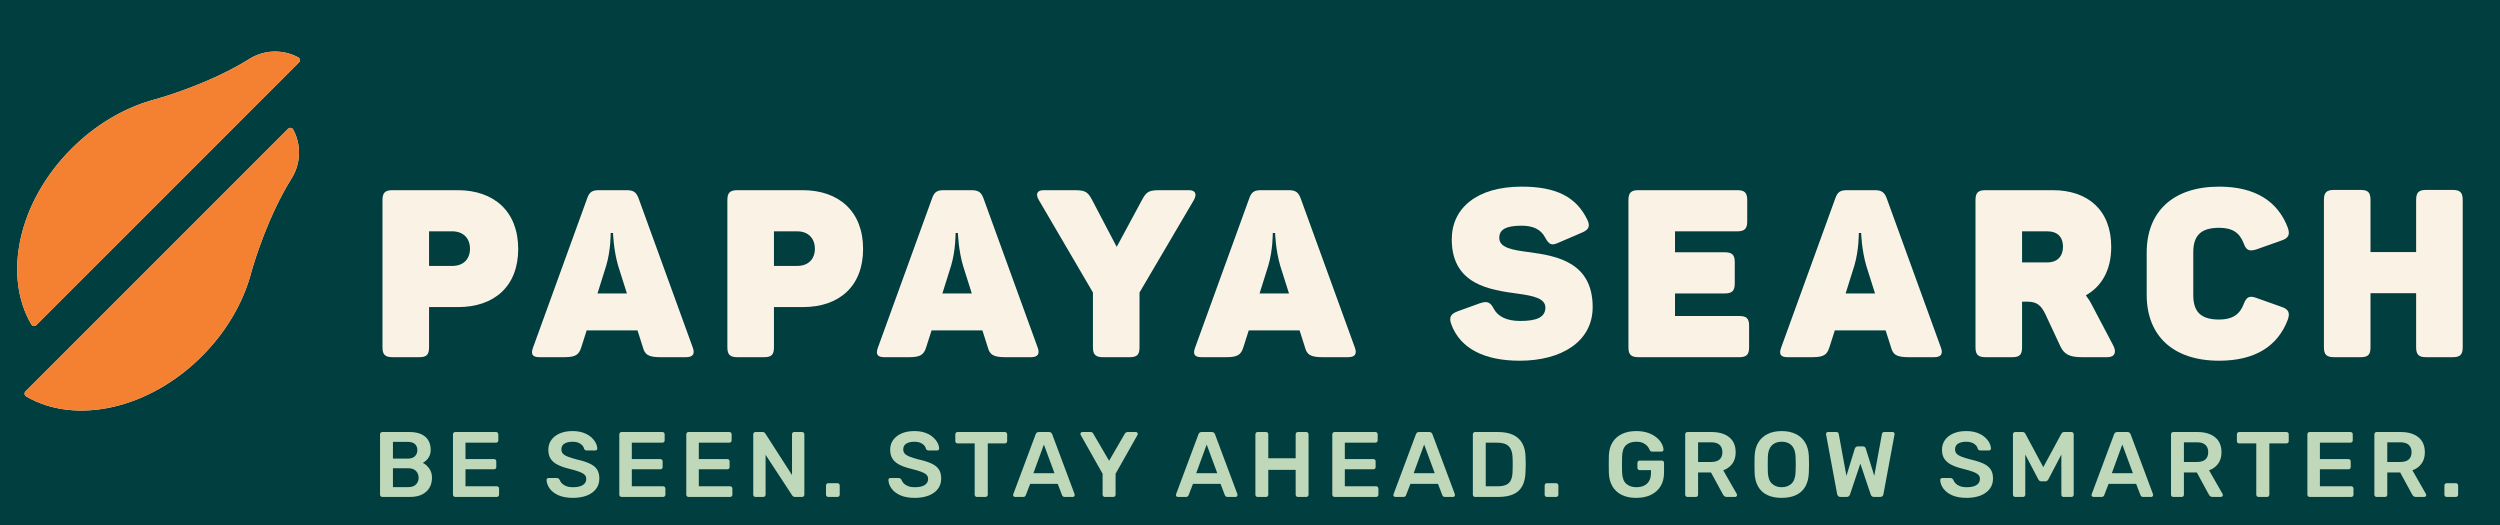
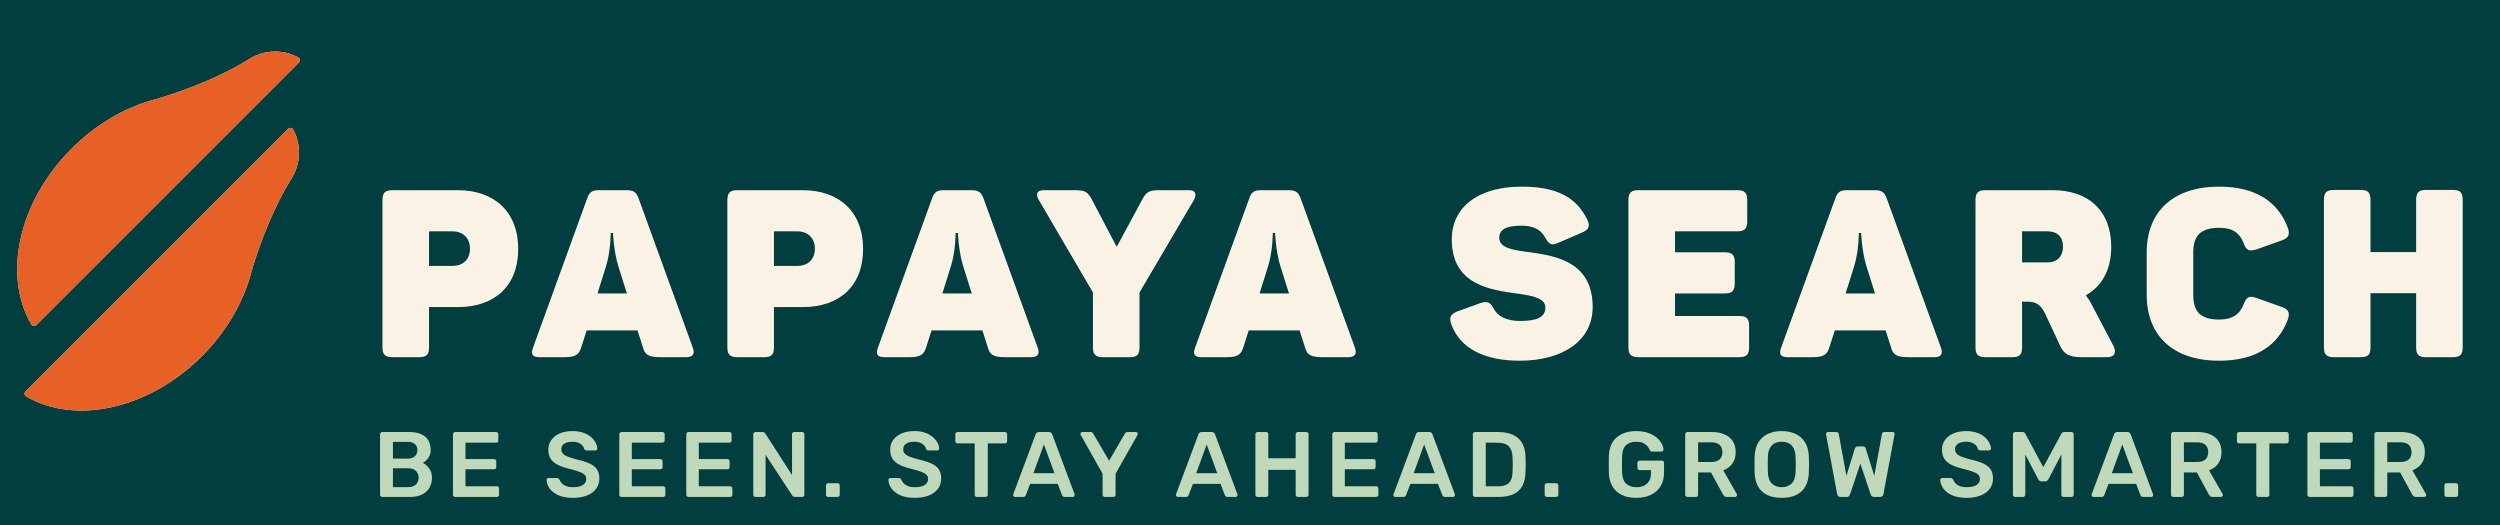
<svg xmlns="http://www.w3.org/2000/svg" viewBox="100 43 291 61">
  <defs>
    <clipPath id="img-search-engine-marketing-1">
      <rect x="0" y="0" width="1280" height="600" rx="0" />
    </clipPath>
    <clipPath id="img-search-engine-marketing-2">
      <rect x="0" y="0" width="495" height="341" rx="0" />
    </clipPath>
    <clipPath id="img-search-engine-marketing-3">
      <rect x="0" y="0" width="495" height="524" rx="0" />
    </clipPath>
    <clipPath id="img-search-engine-marketing-4">
      <rect x="0" y="0" width="428" height="296" rx="0" />
    </clipPath>
    <clipPath id="img-search-engine-marketing-5">
      <rect x="0" y="0" width="428" height="296" rx="0" />
    </clipPath>
    <clipPath id="img-search-engine-marketing-6">
      <rect x="0" y="0" width="464" height="593" rx="0" />
    </clipPath>
  </defs>
  <g transform="matrix(1 0 0 1 0 0)" fill="rgba(0,62,63,1)" opacity="1">
    <rect x="0" y="0" width="1280" height="134" rx="0" />
  </g>
  <g transform="matrix(1 0 0 1 90.74615 44.72942)" fill="rgba(251,242,230,1)" opacity="1">
    <path d="M 69.573 27.252 C 69.573 31.578 66.807 34.015 62.564 34.015 L 59.196 34.015 L 59.196 38.697 C 59.196 39.546 58.922 39.847 58.045 39.847 L 54.951 39.847 C 54.075 39.847 53.774 39.546 53.774 38.697 L 53.774 21.556 C 53.774 20.708 54.075 20.406 54.951 20.406 L 62.509 20.406 C 66.781 20.406 69.573 22.898 69.573 27.252 M 63.96 27.224 C 63.96 26.02 63.193 25.198 61.907 25.198 L 59.196 25.198 L 59.196 29.223 L 61.907 29.223 C 63.193 29.223 63.96 28.429 63.96 27.224" />
  </g>
  <g transform="matrix(1 0 0 1 86.13961 44.72942)" fill="rgba(251,242,230,1)" opacity="1">
    <path d="M 93.705 39.847 L 90.748 39.847 C 89.324 39.847 88.913 39.546 88.694 38.697 L 88.064 36.726 L 82.15 36.726 L 81.52 38.697 C 81.247 39.546 80.891 39.847 79.521 39.847 L 76.646 39.847 C 75.798 39.847 75.633 39.464 75.907 38.725 L 82.205 21.365 C 82.479 20.57 82.834 20.406 83.628 20.406 L 86.75 20.406 C 87.544 20.406 87.9 20.598 88.174 21.31 L 94.499 38.725 C 94.773 39.464 94.527 39.847 93.705 39.847 M 85.217 25.39 L 84.943 25.39 C 84.943 25.39 84.97 27.361 84.423 29.196 L 83.409 32.427 L 86.832 32.427 L 85.819 29.223 C 85.271 27.361 85.217 25.39 85.217 25.39" />
  </g>
  <g transform="matrix(1 0 0 1 80.12077 44.72942)" fill="rgba(251,242,230,1)" opacity="1">
    <path d="M 120.344 27.252 C 120.344 31.578 117.578 34.015 113.335 34.015 L 109.967 34.015 L 109.967 38.697 C 109.967 39.546 109.693 39.847 108.816 39.847 L 105.722 39.847 C 104.846 39.847 104.545 39.546 104.545 38.697 L 104.545 21.556 C 104.545 20.708 104.846 20.406 105.722 20.406 L 113.28 20.406 C 117.552 20.406 120.344 22.898 120.344 27.252 M 114.731 27.224 C 114.731 26.02 113.964 25.198 112.678 25.198 L 109.967 25.198 L 109.967 29.223 L 112.678 29.223 C 113.964 29.223 114.731 28.429 114.731 27.224" />
  </g>
  <g transform="matrix(1 0 0 1 75.51423 44.72942)" fill="rgba(251,242,230,1)" opacity="1">
    <path d="M 144.476 39.847 L 141.519 39.847 C 140.095 39.847 139.684 39.546 139.465 38.697 L 138.835 36.726 L 132.921 36.726 L 132.291 38.697 C 132.018 39.546 131.662 39.847 130.292 39.847 L 127.417 39.847 C 126.569 39.847 126.404 39.464 126.678 38.725 L 132.976 21.365 C 133.25 20.57 133.605 20.406 134.399 20.406 L 137.521 20.406 C 138.315 20.406 138.671 20.598 138.945 21.31 L 145.27 38.725 C 145.544 39.464 145.298 39.847 144.476 39.847 M 135.988 25.39 L 135.714 25.39 C 135.714 25.39 135.741 27.361 135.194 29.196 L 134.18 32.427 L 137.603 32.427 L 136.59 29.223 C 136.042 27.361 135.988 25.39 135.988 25.39" />
  </g>
  <g transform="matrix(1 0 0 1 70.58093 44.72942)" fill="rgba(251,242,230,1)" opacity="1">
    <path d="M 168.384 21.556 L 162.059 32.317 L 162.059 38.696 C 162.059 39.545 161.785 39.847 160.909 39.847 L 157.815 39.847 C 156.939 39.847 156.637 39.545 156.637 38.696 L 156.637 32.317 L 150.34 21.556 C 149.957 20.926 150.066 20.406 150.915 20.406 L 154.2 20.406 C 155.57 20.406 155.953 20.461 156.474 21.419 L 159.403 27.005 L 162.415 21.419 C 162.935 20.461 163.319 20.406 164.66 20.406 L 167.809 20.406 C 168.63 20.406 168.74 20.926 168.384 21.556" />
  </g>
  <g transform="matrix(1 0 0 1 65.7425 44.72942)" fill="rgba(251,242,230,1)" opacity="1">
    <path d="M 191.168 39.847 L 188.211 39.847 C 186.787 39.847 186.376 39.546 186.157 38.697 L 185.527 36.726 L 179.613 36.726 L 178.983 38.697 C 178.71 39.546 178.354 39.847 176.985 39.847 L 174.109 39.847 C 173.261 39.847 173.096 39.464 173.37 38.725 L 179.668 21.365 C 179.941 20.57 180.298 20.406 181.092 20.406 L 184.213 20.406 C 185.007 20.406 185.363 20.598 185.637 21.31 L 191.962 38.725 C 192.236 39.464 191.99 39.847 191.168 39.847 M 182.68 25.39 L 182.406 25.39 C 182.406 25.39 182.433 27.361 181.886 29.196 L 180.872 32.427 L 184.295 32.427 L 183.282 29.223 C 182.734 27.361 182.68 25.39 182.68 25.39" />
  </g>
  <g transform="matrix(1 0 0 1 57.85147 44.83803)" fill="rgba(251,242,230,1)" opacity="1">
    <path d="M 219.265 19.887 C 223.318 19.887 225.618 21.092 226.904 23.72 C 227.288 24.514 227.069 24.925 226.247 25.254 L 223.51 26.432 C 222.77 26.76 222.469 26.65 222.031 25.856 C 221.511 24.816 220.525 24.432 219.265 24.432 C 217.403 24.432 216.664 24.898 216.664 25.856 C 216.664 27.034 218.279 27.28 220.251 27.526 C 223.427 27.965 227.535 28.731 227.535 33.906 C 227.535 37.931 223.893 40.149 219.046 40.149 C 214.966 40.149 212.119 38.753 211.078 35.905 C 210.777 35.084 211.024 34.7 211.817 34.399 L 214.391 33.468 C 215.213 33.195 215.596 33.276 216.007 34.071 C 216.5 35.029 217.568 35.522 219.101 35.522 C 220.935 35.522 222.031 35.138 222.031 33.961 C 222.031 32.894 220.634 32.592 218.827 32.346 C 215.623 31.908 211.133 31.333 211.133 26.021 C 211.133 22.406 214.035 19.887 219.265 19.887" />
  </g>
  <g transform="matrix(1 0 0 1 52.36097 44.72942)" fill="rgba(251,242,230,1)" opacity="1">
    <path d="M 251.016 21.556 L 251.016 24.02 C 251.016 24.896 250.716 25.198 249.84 25.198 L 242.611 25.198 L 242.611 27.635 L 248.388 27.635 C 249.264 27.635 249.565 27.935 249.565 28.784 L 249.565 31.249 C 249.565 32.125 249.264 32.427 248.388 32.427 L 242.611 32.427 L 242.611 35.055 L 250.086 35.055 C 250.934 35.055 251.235 35.328 251.235 36.205 L 251.235 38.696 C 251.235 39.545 250.934 39.847 250.086 39.847 L 238.366 39.847 C 237.49 39.847 237.189 39.545 237.189 38.696 L 237.189 21.556 C 237.189 20.707 237.49 20.406 238.366 20.406 L 249.84 20.406 C 250.716 20.406 251.016 20.707 251.016 21.556" />
  </g>
  <g transform="matrix(1 0 0 1 47.68767 44.72942)" fill="rgba(251,242,230,1)" opacity="1">
    <path d="M 277.439 39.847 L 274.482 39.847 C 273.058 39.847 272.647 39.546 272.428 38.697 L 271.798 36.726 L 265.884 36.726 L 265.254 38.697 C 264.981 39.546 264.625 39.847 263.256 39.847 L 260.38 39.847 C 259.532 39.847 259.367 39.464 259.641 38.725 L 265.939 21.365 C 266.213 20.57 266.569 20.406 267.363 20.406 L 270.484 20.406 C 271.278 20.406 271.634 20.598 271.908 21.31 L 278.233 38.725 C 278.507 39.464 278.261 39.847 277.439 39.847 M 268.951 25.39 L 268.677 25.39 C 268.677 25.39 268.704 27.361 268.157 29.196 L 267.143 32.427 L 270.566 32.427 L 269.553 29.223 C 269.005 27.361 268.951 25.39 268.951 25.39" />
  </g>
  <g transform="matrix(1 0 0 1 41.66883 44.72942)" fill="rgba(251,242,230,1)" opacity="1">
    <path d="M 304.078 27.005 C 304.078 29.688 302.982 31.605 301.121 32.646 C 301.395 33.002 301.641 33.385 301.86 33.823 L 304.324 38.506 C 304.708 39.245 304.516 39.847 303.613 39.847 L 300.655 39.847 C 299.204 39.847 298.574 39.492 298.136 38.532 L 296.384 34.781 C 295.918 33.851 295.453 33.385 294.33 33.385 L 293.7 33.385 L 293.7 38.697 C 293.7 39.546 293.427 39.847 292.55 39.847 L 289.456 39.847 C 288.58 39.847 288.279 39.546 288.279 38.697 L 288.279 21.556 C 288.279 20.707 288.58 20.406 289.456 20.406 L 297.26 20.406 C 301.395 20.406 304.078 22.762 304.078 27.005 M 296.657 25.198 L 293.7 25.198 L 293.7 28.812 L 296.657 28.812 C 297.807 28.812 298.465 28.1 298.465 26.978 C 298.465 25.883 297.835 25.198 296.657 25.198" />
  </g>
  <g transform="matrix(1 0 0 1 36.39455 44.83803)" fill="rgba(251,242,230,1)" opacity="1">
    <path d="M 321.915 19.887 C 326.132 19.887 328.76 21.612 329.91 24.679 C 330.184 25.473 329.992 25.884 329.17 26.157 L 326.241 27.198 C 325.392 27.445 325.063 27.307 324.762 26.459 C 324.27 25.226 323.448 24.679 321.915 24.679 C 319.751 24.679 318.903 25.609 318.903 27.526 L 318.903 32.51 C 318.903 34.427 319.751 35.357 321.915 35.357 C 323.448 35.357 324.324 34.755 324.762 33.578 C 325.091 32.729 325.419 32.538 326.241 32.838 L 329.17 33.879 C 329.992 34.152 330.184 34.564 329.91 35.357 C 328.76 38.425 326.132 40.149 321.915 40.149 C 316.521 40.149 313.481 37.22 313.481 32.482 L 313.481 27.554 C 313.481 22.817 316.521 19.887 321.915 19.887" />
  </g>
  <g transform="matrix(1 0 0 1 30.93484 44.73674)" fill="rgba(251,242,230,1)" opacity="1">
    <path d="M 355.724 21.548 L 355.724 38.689 C 355.724 39.538 355.423 39.839 354.574 39.839 L 351.453 39.839 C 350.603 39.839 350.303 39.538 350.303 38.689 L 350.303 32.392 L 344.991 32.392 L 344.991 38.689 C 344.991 39.538 344.717 39.839 343.84 39.839 L 340.746 39.839 C 339.87 39.839 339.569 39.538 339.569 38.689 L 339.569 21.548 C 339.569 20.672 339.87 20.371 340.746 20.371 L 343.84 20.371 C 344.717 20.371 344.991 20.672 344.991 21.548 L 344.991 27.6 L 350.303 27.6 L 350.303 21.548 C 350.303 20.672 350.603 20.371 351.453 20.371 L 354.574 20.371 C 355.423 20.371 355.724 20.672 355.724 21.548" />
  </g>
  <g transform="matrix(1 0 0 1 102.0001 48.99999)" fill="rgba(251,242,230,1)" opacity="1">
    <path d="M 32.798 1.271 C 32.974 1.096 32.934 0.799 32.716 0.68 C 30.901 -0.303 28.663 -0.221 26.92 0.929 C 22.645 3.561 17.709 5.094 16.111 5.55 C 15.938 5.595 15.765 5.643 15.592 5.693 L 15.583 5.696 C 12.338 6.645 9.096 8.537 6.324 11.31 C 0.111 17.522 -1.68 26.089 1.645 31.76 C 1.768 31.972 2.059 32.01 2.233 31.837 L 32.798 1.271 Z" />
  </g>
  <g transform="matrix(1 0 0 1 101.7725 46.64919)" fill="rgba(251,242,230,1)" opacity="1">
    <path d="M 27.337 28.558 L 27.337 28.558 L 27.34 28.549 C 27.391 28.376 27.438 28.203 27.483 28.029 C 27.94 26.431 29.472 21.496 32.104 17.221 C 33.254 15.478 33.336 13.24 32.353 11.425 C 32.235 11.207 31.938 11.167 31.762 11.343 L 1.196 41.908 C 1.023 42.081 1.062 42.372 1.273 42.496 C 6.944 45.82 15.511 44.029 21.723 37.817 C 24.495 35.044 26.388 31.802 27.337 28.558" />
  </g>
-   <g transform="matrix(1 0 0 1 102.0001 48.99999)" fill="rgba(244,129,50,1)" opacity="1">
+   <g transform="matrix(1 0 0 1 102.0001 48.99999)" fill="rgba(231,96,37,1)" opacity="1">
    <path d="M 32.798 1.271 C 32.974 1.096 32.934 0.799 32.716 0.68 C 30.901 -0.303 28.663 -0.221 26.92 0.929 C 22.645 3.561 17.709 5.094 16.111 5.55 C 15.938 5.595 15.765 5.643 15.592 5.693 L 15.583 5.696 C 12.338 6.645 9.096 8.537 6.324 11.31 C 0.111 17.522 -1.68 26.089 1.645 31.76 C 1.768 31.972 2.059 32.01 2.233 31.837 L 32.798 1.271 Z" />
  </g>
-   <g transform="matrix(1 0 0 1 101.7725 46.64919)" fill="rgba(244,129,50,1)" opacity="1">
+   <g transform="matrix(1 0 0 1 101.7725 46.64919)" fill="rgba(231,96,37,1)" opacity="1">
    <path d="M 27.337 28.558 L 27.337 28.558 L 27.34 28.549 C 27.391 28.376 27.438 28.203 27.483 28.029 C 27.94 26.431 29.472 21.496 32.104 17.221 C 33.254 15.478 33.336 13.24 32.353 11.425 C 32.235 11.207 31.938 11.167 31.762 11.343 L 1.196 41.908 C 1.023 42.081 1.062 42.372 1.273 42.496 C 6.944 45.82 15.511 44.029 21.723 37.817 C 24.495 35.044 26.388 31.802 27.337 28.558" />
  </g>
-   <g transform="matrix(1 0 0 1 90.82107 37.27882)" fill="rgba(191,216,185,1)" opacity="1">
+   <g transform="matrix(1 0 0 1 90.82107 37.27882)" fill="rgba(191,217,186,1)" opacity="1">
    <path d="M 53.676 63.565 C 53.604 63.565 53.543 63.54 53.492 63.489 C 53.441 63.44 53.416 63.378 53.416 63.305 L 53.416 56.277 C 53.416 56.197 53.441 56.132 53.492 56.083 C 53.543 56.032 53.604 56.007 53.676 56.007 L 56.807 56.007 C 57.39 56.007 57.865 56.095 58.232 56.27 C 58.601 56.447 58.87 56.689 59.048 57 C 59.224 57.309 59.312 57.669 59.312 58.079 C 59.312 58.354 59.263 58.593 59.167 58.797 C 59.069 59.001 58.95 59.169 58.811 59.3 C 58.67 59.429 58.531 59.529 58.394 59.602 C 58.676 59.731 58.923 59.948 59.14 60.251 C 59.355 60.551 59.463 60.913 59.463 61.33 C 59.463 61.762 59.367 62.148 59.171 62.485 C 58.976 62.825 58.69 63.088 58.308 63.278 C 57.926 63.471 57.456 63.565 56.894 63.565 L 53.676 63.565 Z M 54.917 59.106 L 56.614 59.106 C 56.994 59.106 57.28 59.014 57.472 58.83 C 57.662 58.646 57.759 58.407 57.759 58.113 C 57.759 57.81 57.662 57.573 57.472 57.405 C 57.28 57.236 56.994 57.152 56.614 57.152 L 54.917 57.152 L 54.917 59.106 Z M 54.917 62.42 L 56.72 62.42 C 57.11 62.42 57.404 62.314 57.607 62.101 C 57.808 61.89 57.907 61.633 57.907 61.33 C 57.907 61.013 57.805 60.75 57.6 60.541 C 57.396 60.332 57.102 60.229 56.72 60.229 L 54.917 60.229 L 54.917 62.42 Z" />
  </g>
-   <g transform="matrix(1 0 0 1 88.57445 37.27882)" fill="rgba(191,216,185,1)" opacity="1">
+   <g transform="matrix(1 0 0 1 88.57445 37.27882)" fill="rgba(191,217,186,1)" opacity="1">
    <path d="M 64.41 63.565 C 64.339 63.565 64.278 63.54 64.226 63.489 C 64.176 63.44 64.151 63.379 64.151 63.305 L 64.151 56.277 C 64.151 56.198 64.176 56.132 64.226 56.083 C 64.278 56.032 64.339 56.007 64.41 56.007 L 69.161 56.007 C 69.241 56.007 69.304 56.032 69.356 56.083 C 69.406 56.132 69.431 56.198 69.431 56.277 L 69.431 56.988 C 69.431 57.062 69.406 57.123 69.356 57.173 C 69.304 57.223 69.241 57.248 69.161 57.248 L 65.608 57.248 L 65.608 59.16 L 68.924 59.16 C 69.004 59.16 69.067 59.184 69.118 59.229 C 69.167 59.276 69.194 59.339 69.194 59.419 L 69.194 60.087 C 69.194 60.167 69.167 60.23 69.118 60.278 C 69.067 60.324 69.004 60.347 68.924 60.347 L 65.608 60.347 L 65.608 62.324 L 69.247 62.324 C 69.327 62.324 69.392 62.349 69.441 62.399 C 69.492 62.448 69.517 62.514 69.517 62.594 L 69.517 63.305 C 69.517 63.379 69.492 63.44 69.441 63.489 C 69.392 63.54 69.327 63.565 69.247 63.565 L 64.41 63.565 Z" />
  </g>
-   <g transform="matrix(1 0 0 1 85.69119 37.30749)" fill="rgba(191,216,185,1)" opacity="1">
+   <g transform="matrix(1 0 0 1 85.69119 37.30749)" fill="rgba(191,217,186,1)" opacity="1">
    <path d="M 81.006 63.644 C 80.336 63.644 79.776 63.546 79.326 63.348 C 78.876 63.149 78.534 62.89 78.3 62.569 C 78.066 62.25 77.942 61.913 77.928 61.562 C 77.928 61.496 77.95 61.441 77.993 61.398 C 78.036 61.354 78.089 61.335 78.155 61.335 L 79.116 61.335 C 79.21 61.335 79.279 61.353 79.326 61.394 C 79.373 61.433 79.414 61.482 79.451 61.539 C 79.494 61.675 79.577 61.811 79.698 61.944 C 79.821 62.076 79.989 62.187 80.201 62.272 C 80.413 62.359 80.681 62.404 81.006 62.404 C 81.523 62.404 81.91 62.316 82.165 62.144 C 82.421 61.97 82.55 61.737 82.55 61.441 C 82.55 61.232 82.48 61.067 82.345 60.94 C 82.208 60.813 81.998 60.699 81.714 60.595 C 81.428 60.49 81.051 60.379 80.585 60.266 C 80.043 60.134 79.592 59.979 79.23 59.795 C 78.866 59.611 78.592 59.38 78.408 59.098 C 78.224 58.818 78.134 58.462 78.134 58.029 C 78.134 57.612 78.247 57.242 78.474 56.917 C 78.701 56.594 79.023 56.338 79.445 56.15 C 79.865 55.964 80.368 55.87 80.951 55.87 C 81.419 55.87 81.834 55.933 82.194 56.058 C 82.554 56.185 82.853 56.351 83.089 56.555 C 83.326 56.761 83.508 56.98 83.635 57.213 C 83.76 57.448 83.828 57.678 83.835 57.9 C 83.835 57.957 83.815 58.01 83.776 58.056 C 83.735 58.102 83.68 58.127 83.609 58.127 L 82.603 58.127 C 82.546 58.127 82.488 58.112 82.431 58.084 C 82.374 58.056 82.327 58 82.29 57.92 C 82.247 57.697 82.106 57.508 81.869 57.348 C 81.632 57.191 81.325 57.111 80.951 57.111 C 80.563 57.111 80.25 57.185 80.013 57.327 C 79.774 57.47 79.655 57.696 79.655 57.996 C 79.655 58.199 79.714 58.366 79.833 58.499 C 79.954 58.632 80.144 58.748 80.405 58.851 C 80.669 58.951 81.017 59.059 81.447 59.174 C 82.059 59.31 82.56 59.47 82.948 59.65 C 83.339 59.83 83.623 60.058 83.803 60.334 C 83.983 60.613 84.073 60.962 84.073 61.388 C 84.073 61.862 83.944 62.269 83.688 62.602 C 83.433 62.937 83.075 63.194 82.615 63.375 C 82.153 63.554 81.617 63.644 81.006 63.644" />
  </g>
-   <g transform="matrix(1 0 0 1 83.45021 37.27882)" fill="rgba(191,216,185,1)" opacity="1">
+   <g transform="matrix(1 0 0 1 83.45021 37.27882)" fill="rgba(191,217,186,1)" opacity="1">
    <path d="M 88.895 63.565 C 88.824 63.565 88.763 63.54 88.711 63.489 C 88.661 63.44 88.636 63.379 88.636 63.305 L 88.636 56.277 C 88.636 56.198 88.661 56.132 88.711 56.083 C 88.763 56.032 88.824 56.007 88.895 56.007 L 93.646 56.007 C 93.726 56.007 93.789 56.032 93.841 56.083 C 93.891 56.132 93.916 56.198 93.916 56.277 L 93.916 56.988 C 93.916 57.062 93.891 57.123 93.841 57.173 C 93.789 57.223 93.726 57.248 93.646 57.248 L 90.093 57.248 L 90.093 59.16 L 93.409 59.16 C 93.489 59.16 93.552 59.184 93.603 59.229 C 93.652 59.276 93.679 59.339 93.679 59.419 L 93.679 60.087 C 93.679 60.167 93.652 60.23 93.603 60.278 C 93.552 60.324 93.489 60.347 93.409 60.347 L 90.093 60.347 L 90.093 62.324 L 93.732 62.324 C 93.812 62.324 93.877 62.349 93.926 62.399 C 93.977 62.448 94.002 62.514 94.002 62.594 L 94.002 63.305 C 94.002 63.379 93.977 63.44 93.926 63.489 C 93.877 63.54 93.812 63.565 93.732 63.565 L 88.895 63.565 Z" />
  </g>
-   <g transform="matrix(1 0 0 1 81.38671 37.27882)" fill="rgba(191,216,185,1)" opacity="1">
+   <g transform="matrix(1 0 0 1 81.38671 37.27882)" fill="rgba(191,217,186,1)" opacity="1">
    <path d="M 98.756 63.565 C 98.685 63.565 98.623 63.54 98.571 63.489 C 98.521 63.44 98.496 63.379 98.496 63.305 L 98.496 56.277 C 98.496 56.198 98.521 56.132 98.571 56.083 C 98.623 56.032 98.685 56.007 98.756 56.007 L 103.507 56.007 C 103.587 56.007 103.65 56.032 103.701 56.083 C 103.752 56.132 103.776 56.198 103.776 56.277 L 103.776 56.988 C 103.776 57.062 103.752 57.123 103.701 57.173 C 103.65 57.223 103.587 57.248 103.507 57.248 L 99.954 57.248 L 99.954 59.16 L 103.27 59.16 C 103.349 59.16 103.413 59.184 103.464 59.229 C 103.512 59.276 103.54 59.339 103.54 59.419 L 103.54 60.087 C 103.54 60.167 103.512 60.23 103.464 60.278 C 103.413 60.324 103.349 60.347 103.27 60.347 L 99.954 60.347 L 99.954 62.324 L 103.592 62.324 C 103.673 62.324 103.738 62.349 103.787 62.399 C 103.838 62.448 103.863 62.514 103.863 62.594 L 103.863 63.305 C 103.863 63.379 103.838 63.44 103.787 63.489 C 103.738 63.54 103.673 63.565 103.592 63.565 L 98.756 63.565 Z" />
  </g>
-   <g transform="matrix(1 0 0 1 79.32362 37.27882)" fill="rgba(191,216,185,1)" opacity="1">
+   <g transform="matrix(1 0 0 1 79.32362 37.27882)" fill="rgba(191,217,186,1)" opacity="1">
    <path d="M 108.613 63.565 C 108.542 63.565 108.481 63.54 108.429 63.489 C 108.379 63.44 108.354 63.379 108.354 63.305 L 108.354 56.277 C 108.354 56.198 108.379 56.132 108.429 56.083 C 108.481 56.032 108.542 56.007 108.613 56.007 L 109.445 56.007 C 109.546 56.007 109.619 56.03 109.666 56.077 C 109.713 56.124 109.744 56.159 109.758 56.179 L 112.867 61.018 L 112.867 56.277 C 112.867 56.198 112.89 56.132 112.937 56.083 C 112.984 56.032 113.047 56.007 113.127 56.007 L 114.035 56.007 C 114.112 56.007 114.178 56.032 114.229 56.083 C 114.278 56.132 114.304 56.198 114.304 56.277 L 114.304 63.295 C 114.304 63.375 114.278 63.44 114.229 63.489 C 114.178 63.54 114.117 63.565 114.045 63.565 L 113.203 63.565 C 113.101 63.565 113.029 63.54 112.986 63.489 C 112.943 63.44 112.91 63.407 112.89 63.393 L 109.791 58.662 L 109.791 63.305 C 109.791 63.379 109.765 63.44 109.715 63.489 C 109.664 63.54 109.599 63.565 109.521 63.565 L 108.613 63.565 Z" />
  </g>
-   <g transform="matrix(1 0 0 1 77.08244 35.70168)" fill="rgba(191,216,185,1)" opacity="1">
+   <g transform="matrix(1 0 0 1 77.08244 35.70168)" fill="rgba(191,217,186,1)" opacity="1">
    <path d="M 119.322 65.142 C 119.249 65.142 119.19 65.117 119.138 65.066 C 119.088 65.017 119.063 64.956 119.063 64.882 L 119.063 63.815 C 119.063 63.735 119.088 63.67 119.138 63.619 C 119.19 63.57 119.249 63.543 119.322 63.543 L 120.402 63.543 C 120.474 63.543 120.535 63.57 120.586 63.619 C 120.635 63.67 120.661 63.735 120.661 63.815 L 120.661 64.882 C 120.661 64.956 120.635 65.017 120.586 65.066 C 120.535 65.117 120.474 65.142 120.402 65.142 L 119.322 65.142 Z" />
  </g>
-   <g transform="matrix(1 0 0 1 75.15957 37.30749)" fill="rgba(191,216,185,1)" opacity="1">
+   <g transform="matrix(1 0 0 1 75.15957 37.30749)" fill="rgba(191,217,186,1)" opacity="1">
    <path d="M 131.329 63.644 C 130.659 63.644 130.099 63.546 129.649 63.348 C 129.199 63.149 128.857 62.89 128.623 62.569 C 128.389 62.25 128.265 61.913 128.251 61.562 C 128.251 61.496 128.273 61.441 128.316 61.398 C 128.359 61.354 128.412 61.335 128.478 61.335 L 129.439 61.335 C 129.533 61.335 129.602 61.353 129.649 61.394 C 129.696 61.433 129.737 61.482 129.774 61.539 C 129.817 61.675 129.9 61.811 130.021 61.944 C 130.144 62.076 130.312 62.187 130.524 62.272 C 130.736 62.359 131.004 62.404 131.329 62.404 C 131.846 62.404 132.233 62.316 132.488 62.144 C 132.744 61.97 132.873 61.737 132.873 61.441 C 132.873 61.232 132.803 61.067 132.668 60.94 C 132.531 60.813 132.321 60.699 132.037 60.595 C 131.751 60.49 131.374 60.379 130.908 60.266 C 130.366 60.134 129.915 59.979 129.553 59.795 C 129.189 59.611 128.915 59.38 128.731 59.098 C 128.547 58.818 128.457 58.462 128.457 58.029 C 128.457 57.612 128.57 57.242 128.797 56.917 C 129.024 56.594 129.346 56.338 129.768 56.15 C 130.188 55.964 130.691 55.87 131.274 55.87 C 131.742 55.87 132.157 55.933 132.517 56.058 C 132.877 56.185 133.176 56.351 133.412 56.555 C 133.649 56.761 133.831 56.98 133.958 57.213 C 134.083 57.448 134.151 57.678 134.158 57.9 C 134.158 57.957 134.138 58.01 134.099 58.056 C 134.058 58.102 134.003 58.127 133.932 58.127 L 132.926 58.127 C 132.869 58.127 132.811 58.112 132.754 58.084 C 132.697 58.056 132.65 58 132.613 57.92 C 132.57 57.697 132.429 57.508 132.192 57.348 C 131.955 57.191 131.648 57.111 131.274 57.111 C 130.886 57.111 130.573 57.185 130.336 57.327 C 130.097 57.47 129.978 57.696 129.978 57.996 C 129.978 58.199 130.037 58.366 130.156 58.499 C 130.277 58.632 130.467 58.748 130.728 58.851 C 130.992 58.951 131.34 59.059 131.77 59.174 C 132.382 59.31 132.883 59.47 133.271 59.65 C 133.662 59.83 133.946 60.058 134.126 60.334 C 134.306 60.613 134.396 60.962 134.396 61.388 C 134.396 61.862 134.267 62.269 134.011 62.602 C 133.756 62.937 133.398 63.194 132.938 63.375 C 132.476 63.554 131.941 63.644 131.329 63.644" />
  </g>
-   <g transform="matrix(1 0 0 1 73.09878 37.27882)" fill="rgba(191,216,185,1)" opacity="1">
+   <g transform="matrix(1 0 0 1 73.09878 37.27882)" fill="rgba(191,217,186,1)" opacity="1">
    <path d="M 140.614 63.565 C 140.543 63.565 140.481 63.54 140.43 63.489 C 140.381 63.44 140.355 63.379 140.355 63.305 L 140.355 57.334 L 138.357 57.334 C 138.285 57.334 138.225 57.309 138.173 57.258 C 138.124 57.209 138.098 57.148 138.098 57.076 L 138.098 56.277 C 138.098 56.198 138.124 56.132 138.173 56.083 C 138.225 56.032 138.285 56.007 138.357 56.007 L 143.865 56.007 C 143.944 56.007 144.009 56.032 144.058 56.083 C 144.11 56.132 144.134 56.198 144.134 56.277 L 144.134 57.076 C 144.134 57.148 144.11 57.209 144.058 57.258 C 144.009 57.309 143.944 57.334 143.865 57.334 L 141.878 57.334 L 141.878 63.305 C 141.878 63.379 141.853 63.44 141.802 63.489 C 141.753 63.54 141.687 63.565 141.607 63.565 L 140.614 63.565 Z" />
  </g>
-   <g transform="matrix(1 0 0 1 71.31823 37.27861)" fill="rgba(191,216,185,1)" opacity="1">
+   <g transform="matrix(1 0 0 1 71.31823 37.27861)" fill="rgba(191,217,186,1)" opacity="1">
    <path d="M 146.833 63.565 C 146.775 63.565 146.722 63.544 146.676 63.502 C 146.628 63.457 146.606 63.404 146.606 63.338 C 146.606 63.31 146.612 63.277 146.628 63.242 L 149.23 56.278 C 149.251 56.206 149.292 56.142 149.353 56.087 C 149.415 56.034 149.501 56.008 149.607 56.008 L 150.784 56.008 C 150.892 56.008 150.975 56.034 151.034 56.087 C 151.091 56.142 151.134 56.206 151.162 56.278 L 153.764 63.242 C 153.773 63.277 153.775 63.31 153.775 63.338 C 153.775 63.404 153.755 63.457 153.711 63.502 C 153.669 63.544 153.617 63.565 153.56 63.565 L 152.62 63.565 C 152.52 63.565 152.446 63.543 152.4 63.495 C 152.352 63.449 152.321 63.404 152.307 63.361 L 151.8 62.042 L 148.593 62.042 L 148.086 63.361 C 148.071 63.404 148.041 63.449 147.994 63.495 C 147.947 63.543 147.874 63.565 147.771 63.565 L 146.833 63.565 Z M 148.971 60.801 L 151.422 60.801 L 150.191 57.465 L 148.971 60.801 Z" />
  </g>
-   <g transform="matrix(1 0 0 1 69.24405 37.27882)" fill="rgba(191,216,185,1)" opacity="1">
+   <g transform="matrix(1 0 0 1 69.24405 37.27882)" fill="rgba(191,217,186,1)" opacity="1">
    <path d="M 159.359 63.565 C 159.285 63.565 159.226 63.54 159.175 63.489 C 159.124 63.44 159.099 63.379 159.099 63.305 L 159.099 60.866 L 156.55 56.353 C 156.544 56.338 156.536 56.32 156.53 56.297 C 156.522 56.277 156.517 56.254 156.517 56.234 C 156.517 56.168 156.54 56.114 156.583 56.07 C 156.625 56.028 156.677 56.007 156.734 56.007 L 157.695 56.007 C 157.783 56.007 157.853 56.028 157.905 56.07 C 157.961 56.114 157.997 56.16 158.02 56.212 L 159.855 59.353 L 161.679 56.212 C 161.707 56.16 161.751 56.114 161.804 56.07 C 161.859 56.028 161.929 56.007 162.014 56.007 L 162.965 56.007 C 163.03 56.007 163.083 56.028 163.127 56.07 C 163.169 56.114 163.191 56.168 163.191 56.234 C 163.191 56.254 163.19 56.277 163.186 56.297 C 163.184 56.32 163.173 56.338 163.159 56.353 L 160.61 60.866 L 160.61 63.305 C 160.61 63.379 160.585 63.44 160.536 63.489 C 160.485 63.54 160.42 63.565 160.34 63.565 L 159.359 63.565 Z" />
  </g>
-   <g transform="matrix(1 0 0 1 66.30261 37.27861)" fill="rgba(191,216,185,1)" opacity="1">
+   <g transform="matrix(1 0 0 1 66.30261 37.27861)" fill="rgba(191,217,186,1)" opacity="1">
    <path d="M 170.799 63.565 C 170.741 63.565 170.688 63.544 170.642 63.502 C 170.594 63.457 170.572 63.404 170.572 63.338 C 170.572 63.31 170.578 63.277 170.594 63.242 L 173.196 56.278 C 173.217 56.206 173.258 56.142 173.319 56.087 C 173.381 56.034 173.466 56.008 173.573 56.008 L 174.749 56.008 C 174.858 56.008 174.94 56.034 174.999 56.087 C 175.056 56.142 175.1 56.206 175.127 56.278 L 177.73 63.242 C 177.738 63.277 177.74 63.31 177.74 63.338 C 177.74 63.404 177.721 63.457 177.677 63.502 C 177.634 63.544 177.583 63.565 177.526 63.565 L 176.586 63.565 C 176.486 63.565 176.412 63.543 176.365 63.495 C 176.318 63.449 176.287 63.404 176.272 63.361 L 175.766 62.042 L 172.559 62.042 L 172.051 63.361 C 172.036 63.404 172.007 63.449 171.96 63.495 C 171.913 63.543 171.839 63.565 171.736 63.565 L 170.799 63.565 Z M 172.937 60.801 L 175.388 60.801 L 174.156 57.465 L 172.937 60.801 Z" />
  </g>
-   <g transform="matrix(1 0 0 1 63.8534 37.27882)" fill="rgba(191,216,185,1)" opacity="1">
+   <g transform="matrix(1 0 0 1 63.8534 37.27882)" fill="rgba(191,217,186,1)" opacity="1">
    <path d="M 182.534 63.565 C 182.463 63.565 182.402 63.543 182.35 63.495 C 182.299 63.448 182.275 63.384 182.275 63.305 L 182.275 56.277 C 182.275 56.198 182.299 56.132 182.35 56.083 C 182.402 56.032 182.463 56.007 182.534 56.007 L 183.516 56.007 C 183.595 56.007 183.659 56.032 183.705 56.083 C 183.753 56.132 183.775 56.198 183.775 56.277 L 183.775 59.063 L 186.962 59.063 L 186.962 56.277 C 186.962 56.198 186.987 56.132 187.038 56.083 C 187.087 56.032 187.148 56.007 187.219 56.007 L 188.193 56.007 C 188.27 56.007 188.336 56.032 188.387 56.083 C 188.436 56.132 188.462 56.198 188.462 56.277 L 188.462 63.305 C 188.462 63.379 188.436 63.44 188.387 63.489 C 188.336 63.54 188.27 63.565 188.193 63.565 L 187.219 63.565 C 187.148 63.565 187.087 63.54 187.038 63.489 C 186.987 63.44 186.962 63.379 186.962 63.305 L 186.962 60.413 L 183.775 60.413 L 183.775 63.305 C 183.775 63.379 183.753 63.44 183.705 63.489 C 183.659 63.54 183.595 63.565 183.516 63.565 L 182.534 63.565 Z" />
  </g>
-   <g transform="matrix(1 0 0 1 61.48415 37.27882)" fill="rgba(191,216,185,1)" opacity="1">
+   <g transform="matrix(1 0 0 1 61.48415 37.27882)" fill="rgba(191,217,186,1)" opacity="1">
    <path d="M 193.855 63.565 C 193.784 63.565 193.723 63.54 193.671 63.489 C 193.621 63.44 193.596 63.379 193.596 63.305 L 193.596 56.277 C 193.596 56.198 193.621 56.132 193.671 56.083 C 193.723 56.032 193.784 56.007 193.855 56.007 L 198.606 56.007 C 198.686 56.007 198.749 56.032 198.801 56.083 C 198.851 56.132 198.876 56.198 198.876 56.277 L 198.876 56.988 C 198.876 57.062 198.851 57.123 198.801 57.173 C 198.749 57.223 198.686 57.248 198.606 57.248 L 195.053 57.248 L 195.053 59.16 L 198.369 59.16 C 198.449 59.16 198.512 59.184 198.563 59.229 C 198.612 59.276 198.639 59.339 198.639 59.419 L 198.639 60.087 C 198.639 60.167 198.612 60.23 198.563 60.278 C 198.512 60.324 198.449 60.347 198.369 60.347 L 195.053 60.347 L 195.053 62.324 L 198.692 62.324 C 198.772 62.324 198.837 62.349 198.886 62.399 C 198.937 62.448 198.962 62.514 198.962 62.594 L 198.962 63.305 C 198.962 63.379 198.937 63.44 198.886 63.489 C 198.837 63.54 198.772 63.565 198.692 63.565 L 193.855 63.565 Z" />
  </g>
-   <g transform="matrix(1 0 0 1 59.60333 37.27861)" fill="rgba(191,216,185,1)" opacity="1">
+   <g transform="matrix(1 0 0 1 59.60333 37.27861)" fill="rgba(191,217,186,1)" opacity="1">
    <path d="M 202.81 63.565 C 202.752 63.565 202.699 63.544 202.653 63.502 C 202.605 63.457 202.583 63.404 202.583 63.338 C 202.583 63.31 202.589 63.277 202.605 63.242 L 205.207 56.278 C 205.228 56.206 205.269 56.142 205.33 56.087 C 205.392 56.034 205.477 56.008 205.584 56.008 L 206.761 56.008 C 206.869 56.008 206.951 56.034 207.01 56.087 C 207.068 56.142 207.111 56.206 207.138 56.278 L 209.741 63.242 C 209.749 63.277 209.751 63.31 209.751 63.338 C 209.751 63.404 209.732 63.457 209.688 63.502 C 209.645 63.544 209.594 63.565 209.537 63.565 L 208.597 63.565 C 208.497 63.565 208.423 63.543 208.377 63.495 C 208.329 63.449 208.298 63.404 208.283 63.361 L 207.777 62.042 L 204.57 62.042 L 204.062 63.361 C 204.048 63.404 204.018 63.449 203.971 63.495 C 203.924 63.543 203.851 63.565 203.747 63.565 L 202.81 63.565 Z M 204.948 60.801 L 207.399 60.801 L 206.168 57.465 L 204.948 60.801 Z" />
  </g>
-   <g transform="matrix(1 0 0 1 57.15413 37.27882)" fill="rgba(191,216,185,1)" opacity="1">
+   <g transform="matrix(1 0 0 1 57.15413 37.27882)" fill="rgba(191,217,186,1)" opacity="1">
    <path d="M 214.546 63.565 C 214.473 63.565 214.413 63.54 214.362 63.49 C 214.31 63.441 214.286 63.379 214.286 63.305 L 214.286 56.277 C 214.286 56.198 214.31 56.132 214.362 56.083 C 214.413 56.032 214.473 56.007 214.546 56.007 L 217.181 56.007 C 217.907 56.007 218.505 56.118 218.977 56.341 C 219.449 56.565 219.806 56.897 220.047 57.334 C 220.288 57.773 220.412 58.311 220.419 58.943 C 220.433 59.26 220.441 59.542 220.441 59.785 C 220.441 60.03 220.433 60.309 220.419 60.617 C 220.404 61.287 220.281 61.839 220.053 62.275 C 219.821 62.711 219.475 63.036 219.01 63.246 C 218.546 63.459 217.953 63.565 217.234 63.565 L 214.546 63.565 Z M 215.787 62.324 L 217.181 62.324 C 217.583 62.324 217.911 62.267 218.162 62.15 C 218.415 62.035 218.599 61.85 218.718 61.594 C 218.839 61.339 218.899 61.004 218.909 60.584 C 218.914 60.369 218.92 60.18 218.924 60.018 C 218.929 59.857 218.929 59.695 218.924 59.532 C 218.92 59.37 218.914 59.184 218.909 58.975 C 218.894 58.387 218.746 57.949 218.464 57.669 C 218.185 57.389 217.738 57.248 217.125 57.248 L 215.787 57.248 L 215.787 62.324 Z" />
  </g>
-   <g transform="matrix(1 0 0 1 54.94225 35.70168)" fill="rgba(191,216,185,1)" opacity="1">
+   <g transform="matrix(1 0 0 1 54.94225 35.70168)" fill="rgba(191,217,186,1)" opacity="1">
    <path d="M 225.114 65.142 C 225.041 65.142 224.982 65.117 224.93 65.066 C 224.88 65.017 224.855 64.956 224.855 64.882 L 224.855 63.815 C 224.855 63.735 224.88 63.67 224.93 63.619 C 224.982 63.57 225.041 63.543 225.114 63.543 L 226.194 63.543 C 226.266 63.543 226.327 63.57 226.378 63.619 C 226.427 63.67 226.453 63.735 226.453 63.815 L 226.453 64.882 C 226.453 64.956 226.427 65.017 226.378 65.066 C 226.327 65.117 226.266 65.142 226.194 65.142 L 225.114 65.142 Z" />
  </g>
-   <g transform="matrix(1 0 0 1 52.96747 37.30749)" fill="rgba(191,216,185,1)" opacity="1">
+   <g transform="matrix(1 0 0 1 52.96747 37.30749)" fill="rgba(191,217,186,1)" opacity="1">
    <path d="M 237.488 63.644 C 236.825 63.644 236.261 63.53 235.797 63.299 C 235.333 63.068 234.973 62.737 234.718 62.299 C 234.463 61.864 234.323 61.345 234.303 60.739 C 234.295 60.431 234.291 60.098 234.291 59.742 C 234.291 59.384 234.295 59.049 234.303 58.732 C 234.323 58.133 234.463 57.622 234.718 57.199 C 234.973 56.774 235.337 56.446 235.808 56.216 C 236.28 55.985 236.839 55.87 237.488 55.87 C 238.013 55.87 238.473 55.94 238.87 56.08 C 239.266 56.219 239.595 56.401 239.857 56.62 C 240.121 56.839 240.319 57.076 240.452 57.327 C 240.585 57.579 240.655 57.814 240.663 58.029 C 240.669 58.094 240.652 58.147 240.607 58.192 C 240.565 58.235 240.507 58.256 240.436 58.256 L 239.324 58.256 C 239.252 58.256 239.197 58.241 239.162 58.213 C 239.125 58.184 239.092 58.141 239.064 58.084 C 239.007 57.933 238.917 57.784 238.794 57.634 C 238.672 57.487 238.506 57.364 238.298 57.262 C 238.089 57.162 237.819 57.111 237.488 57.111 C 236.998 57.111 236.607 57.242 236.317 57.5 C 236.024 57.759 235.867 58.188 235.846 58.785 C 235.824 59.411 235.824 60.044 235.846 60.686 C 235.867 61.298 236.028 61.737 236.327 62.003 C 236.625 62.269 237.02 62.404 237.508 62.404 C 237.833 62.404 238.124 62.344 238.379 62.23 C 238.634 62.115 238.835 61.936 238.982 61.69 C 239.132 61.445 239.205 61.132 239.205 60.75 L 239.205 60.417 L 237.886 60.417 C 237.815 60.417 237.754 60.39 237.702 60.341 C 237.653 60.29 237.627 60.224 237.627 60.147 L 237.627 59.575 C 237.627 59.495 237.653 59.429 237.702 59.38 C 237.754 59.329 237.815 59.304 237.886 59.304 L 240.468 59.304 C 240.546 59.304 240.61 59.329 240.656 59.38 C 240.704 59.429 240.726 59.495 240.726 59.575 L 240.726 60.707 C 240.726 61.312 240.595 61.833 240.334 62.272 C 240.07 62.712 239.696 63.051 239.209 63.289 C 238.725 63.526 238.15 63.644 237.488 63.644" />
  </g>
-   <g transform="matrix(1 0 0 1 50.61243 37.27861)" fill="rgba(191,216,185,1)" opacity="1">
+   <g transform="matrix(1 0 0 1 50.61243 37.27861)" fill="rgba(191,217,186,1)" opacity="1">
    <path d="M 245.804 63.565 C 245.732 63.565 245.671 63.54 245.62 63.49 C 245.569 63.441 245.544 63.379 245.544 63.306 L 245.544 56.278 C 245.544 56.198 245.569 56.132 245.62 56.083 C 245.671 56.033 245.732 56.008 245.804 56.008 L 248.6 56.008 C 249.472 56.008 250.158 56.208 250.663 56.611 C 251.166 57.015 251.42 57.602 251.42 58.371 C 251.42 58.904 251.286 59.348 251.025 59.7 C 250.761 60.053 250.412 60.309 249.972 60.466 L 251.548 63.219 C 251.571 63.263 251.581 63.303 251.581 63.338 C 251.581 63.404 251.557 63.457 251.509 63.502 C 251.464 63.544 251.411 63.565 251.354 63.565 L 250.371 63.565 C 250.248 63.565 250.156 63.532 250.091 63.469 C 250.025 63.404 249.974 63.338 249.94 63.275 L 248.547 60.715 L 247.045 60.715 L 247.045 63.306 C 247.045 63.379 247.023 63.441 246.975 63.49 C 246.929 63.54 246.865 63.565 246.785 63.565 L 245.804 63.565 Z M 247.045 59.495 L 248.568 59.495 C 249.007 59.495 249.335 59.395 249.551 59.199 C 249.766 59 249.874 58.72 249.874 58.36 C 249.874 58.001 249.768 57.718 249.555 57.514 C 249.343 57.308 249.014 57.205 248.568 57.205 L 247.045 57.205 L 247.045 59.495 Z" />
  </g>
-   <g transform="matrix(1 0 0 1 48.47777 37.30749)" fill="rgba(191,216,185,1)" opacity="1">
+   <g transform="matrix(1 0 0 1 48.47777 37.30749)" fill="rgba(191,217,186,1)" opacity="1">
    <path d="M 258.908 63.644 C 258.266 63.644 257.717 63.538 257.257 63.326 C 256.795 63.113 256.435 62.786 256.177 62.344 C 255.918 61.901 255.776 61.349 255.756 60.686 C 255.748 60.376 255.744 60.071 255.744 59.769 C 255.744 59.466 255.748 59.155 255.756 58.838 C 255.776 58.184 255.92 57.636 256.188 57.199 C 256.453 56.76 256.819 56.428 257.284 56.205 C 257.748 55.981 258.289 55.87 258.908 55.87 C 259.528 55.87 260.072 55.981 260.54 56.205 C 261.005 56.428 261.374 56.76 261.64 57.199 C 261.908 57.636 262.051 58.184 262.073 58.838 C 262.087 59.155 262.093 59.466 262.093 59.769 C 262.093 60.071 262.087 60.376 262.073 60.686 C 262.051 61.349 261.909 61.901 261.651 62.344 C 261.392 62.786 261.031 63.113 260.566 63.326 C 260.102 63.538 259.548 63.644 258.908 63.644 M 258.908 62.404 C 259.377 62.404 259.757 62.265 260.053 61.987 C 260.348 61.711 260.507 61.259 260.528 60.632 C 260.542 60.315 260.55 60.022 260.55 59.752 C 260.55 59.483 260.542 59.193 260.528 58.883 C 260.513 58.464 260.435 58.125 260.296 57.861 C 260.155 57.6 259.967 57.41 259.728 57.289 C 259.491 57.171 259.217 57.111 258.908 57.111 C 258.606 57.111 258.336 57.171 258.099 57.289 C 257.862 57.41 257.672 57.6 257.531 57.861 C 257.392 58.125 257.314 58.464 257.299 58.883 C 257.291 59.193 257.289 59.483 257.289 59.752 C 257.289 60.022 257.291 60.315 257.299 60.632 C 257.32 61.259 257.48 61.711 257.774 61.987 C 258.07 62.265 258.448 62.404 258.908 62.404" />
  </g>
-   <g transform="matrix(1 0 0 1 46.27363 37.27882)" fill="rgba(191,216,185,1)" opacity="1">
+   <g transform="matrix(1 0 0 1 46.27363 37.27882)" fill="rgba(191,217,186,1)" opacity="1">
    <path d="M 267.948 63.565 C 267.842 63.565 267.756 63.534 267.695 63.473 C 267.634 63.411 267.593 63.335 267.572 63.242 L 266.286 56.32 C 266.286 56.297 266.285 56.281 266.28 56.265 C 266.278 56.251 266.276 56.24 266.276 56.234 C 266.276 56.168 266.299 56.114 266.346 56.07 C 266.393 56.028 266.444 56.007 266.503 56.007 L 267.452 56.007 C 267.631 56.007 267.734 56.079 267.754 56.222 L 268.651 61.113 L 269.622 57.949 C 269.645 57.892 269.682 57.833 269.737 57.771 C 269.79 57.71 269.872 57.679 269.981 57.679 L 270.563 57.679 C 270.677 57.679 270.761 57.71 270.81 57.771 C 270.861 57.833 270.894 57.892 270.908 57.949 L 271.892 61.103 L 272.787 56.222 C 272.81 56.079 272.91 56.007 273.09 56.007 L 274.04 56.007 C 274.098 56.007 274.148 56.028 274.191 56.07 C 274.235 56.114 274.255 56.168 274.255 56.234 L 274.255 56.265 C 274.255 56.281 274.253 56.297 274.245 56.32 L 272.959 63.242 C 272.944 63.335 272.905 63.411 272.841 63.473 C 272.777 63.534 272.689 63.565 272.583 63.565 L 271.859 63.565 C 271.751 63.565 271.665 63.536 271.605 63.479 C 271.545 63.422 271.501 63.36 271.481 63.295 L 270.271 59.689 L 269.062 63.295 C 269.032 63.36 268.989 63.422 268.932 63.479 C 268.874 63.536 268.789 63.565 268.672 63.565 L 267.948 63.565 Z" />
  </g>
-   <g transform="matrix(1 0 0 1 42.75563 37.30749)" fill="rgba(191,216,185,1)" opacity="1">
+   <g transform="matrix(1 0 0 1 42.75563 37.30749)" fill="rgba(191,217,186,1)" opacity="1">
    <path d="M 286.164 63.644 C 285.494 63.644 284.934 63.546 284.484 63.348 C 284.034 63.149 283.692 62.89 283.458 62.569 C 283.224 62.25 283.1 61.913 283.086 61.562 C 283.086 61.496 283.108 61.441 283.151 61.398 C 283.194 61.354 283.247 61.335 283.313 61.335 L 284.274 61.335 C 284.368 61.335 284.437 61.353 284.484 61.394 C 284.531 61.433 284.572 61.482 284.609 61.539 C 284.652 61.675 284.735 61.811 284.856 61.944 C 284.979 62.076 285.147 62.187 285.359 62.272 C 285.571 62.359 285.839 62.404 286.164 62.404 C 286.681 62.404 287.068 62.316 287.323 62.144 C 287.579 61.97 287.708 61.737 287.708 61.441 C 287.708 61.232 287.638 61.067 287.503 60.94 C 287.366 60.813 287.156 60.699 286.872 60.595 C 286.586 60.49 286.209 60.379 285.743 60.266 C 285.201 60.134 284.75 59.979 284.388 59.795 C 284.024 59.611 283.75 59.38 283.566 59.098 C 283.382 58.818 283.292 58.462 283.292 58.029 C 283.292 57.612 283.405 57.242 283.632 56.917 C 283.859 56.594 284.181 56.338 284.603 56.15 C 285.023 55.964 285.526 55.87 286.109 55.87 C 286.577 55.87 286.992 55.933 287.352 56.058 C 287.712 56.185 288.011 56.351 288.247 56.555 C 288.484 56.761 288.666 56.98 288.793 57.213 C 288.918 57.448 288.986 57.678 288.993 57.9 C 288.993 57.957 288.973 58.01 288.934 58.056 C 288.893 58.102 288.838 58.127 288.767 58.127 L 287.761 58.127 C 287.704 58.127 287.646 58.112 287.589 58.084 C 287.532 58.056 287.485 58 287.448 57.92 C 287.405 57.697 287.264 57.508 287.027 57.348 C 286.79 57.191 286.483 57.111 286.109 57.111 C 285.721 57.111 285.408 57.185 285.171 57.327 C 284.932 57.47 284.813 57.696 284.813 57.996 C 284.813 58.199 284.872 58.366 284.991 58.499 C 285.112 58.632 285.302 58.748 285.563 58.851 C 285.827 58.951 286.175 59.059 286.605 59.174 C 287.217 59.31 287.718 59.47 288.106 59.65 C 288.497 59.83 288.781 60.058 288.961 60.334 C 289.141 60.613 289.231 60.962 289.231 61.388 C 289.231 61.862 289.102 62.269 288.846 62.602 C 288.591 62.937 288.233 63.194 287.773 63.375 C 287.311 63.554 286.776 63.644 286.164 63.644" />
  </g>
-   <g transform="matrix(1 0 0 1 40.51528 37.27882)" fill="rgba(191,216,185,1)" opacity="1">
+   <g transform="matrix(1 0 0 1 40.51528 37.27882)" fill="rgba(191,217,186,1)" opacity="1">
    <path d="M 294.061 63.565 C 293.981 63.565 293.918 63.54 293.866 63.489 C 293.815 63.44 293.791 63.379 293.791 63.305 L 293.791 56.277 C 293.791 56.198 293.815 56.132 293.866 56.083 C 293.918 56.032 293.981 56.007 294.061 56.007 L 294.913 56.007 C 295.015 56.007 295.091 56.034 295.14 56.087 C 295.191 56.142 295.224 56.183 295.238 56.212 L 297.322 60.1 L 299.426 56.212 C 299.441 56.183 299.474 56.142 299.525 56.087 C 299.576 56.034 299.649 56.007 299.751 56.007 L 300.594 56.007 C 300.673 56.007 300.737 56.032 300.788 56.083 C 300.839 56.132 300.864 56.198 300.864 56.277 L 300.864 63.305 C 300.864 63.379 300.839 63.44 300.788 63.489 C 300.737 63.54 300.673 63.565 300.594 63.565 L 299.687 63.565 C 299.607 63.565 299.545 63.54 299.498 63.489 C 299.451 63.44 299.426 63.379 299.426 63.305 L 299.426 58.63 L 297.916 61.514 C 297.879 61.578 297.832 61.635 297.775 61.68 C 297.718 61.727 297.642 61.752 297.548 61.752 L 297.106 61.752 C 297.004 61.752 296.929 61.727 296.873 61.68 C 296.82 61.635 296.775 61.578 296.739 61.514 L 295.228 58.63 L 295.228 63.305 C 295.228 63.379 295.202 63.44 295.153 63.489 C 295.101 63.54 295.04 63.565 294.968 63.565 L 294.061 63.565 Z" />
  </g>
-   <g transform="matrix(1 0 0 1 38.09453 37.27861)" fill="rgba(191,216,185,1)" opacity="1">
+   <g transform="matrix(1 0 0 1 38.09453 37.27861)" fill="rgba(191,217,186,1)" opacity="1">
    <path d="M 305.585 63.565 C 305.527 63.565 305.474 63.544 305.428 63.502 C 305.38 63.457 305.358 63.404 305.358 63.338 C 305.358 63.31 305.364 63.277 305.38 63.242 L 307.982 56.278 C 308.003 56.206 308.044 56.142 308.105 56.087 C 308.167 56.034 308.253 56.008 308.359 56.008 L 309.536 56.008 C 309.644 56.008 309.727 56.034 309.786 56.087 C 309.843 56.142 309.886 56.206 309.914 56.278 L 312.516 63.242 C 312.525 63.277 312.527 63.31 312.527 63.338 C 312.527 63.404 312.507 63.457 312.463 63.502 C 312.421 63.544 312.369 63.565 312.312 63.565 L 311.372 63.565 C 311.272 63.565 311.198 63.543 311.152 63.495 C 311.104 63.449 311.073 63.404 311.059 63.361 L 310.552 62.042 L 307.345 62.042 L 306.838 63.361 C 306.823 63.404 306.793 63.449 306.746 63.495 C 306.699 63.543 306.626 63.565 306.523 63.565 L 305.585 63.565 Z M 307.723 60.801 L 310.174 60.801 L 308.943 57.465 L 307.723 60.801 Z" />
  </g>
-   <g transform="matrix(1 0 0 1 35.64532 37.27861)" fill="rgba(191,216,185,1)" opacity="1">
+   <g transform="matrix(1 0 0 1 35.64532 37.27861)" fill="rgba(191,217,186,1)" opacity="1">
    <path d="M 317.321 63.565 C 317.249 63.565 317.188 63.54 317.137 63.49 C 317.086 63.441 317.061 63.379 317.061 63.306 L 317.061 56.278 C 317.061 56.198 317.086 56.132 317.137 56.083 C 317.188 56.033 317.249 56.008 317.321 56.008 L 320.117 56.008 C 320.989 56.008 321.675 56.208 322.18 56.611 C 322.683 57.015 322.937 57.602 322.937 58.371 C 322.937 58.904 322.803 59.348 322.542 59.7 C 322.278 60.053 321.929 60.309 321.489 60.466 L 323.065 63.219 C 323.088 63.263 323.098 63.303 323.098 63.338 C 323.098 63.404 323.074 63.457 323.026 63.502 C 322.981 63.544 322.928 63.565 322.871 63.565 L 321.888 63.565 C 321.765 63.565 321.673 63.532 321.608 63.469 C 321.542 63.404 321.491 63.338 321.457 63.275 L 320.064 60.715 L 318.562 60.715 L 318.562 63.306 C 318.562 63.379 318.54 63.441 318.492 63.49 C 318.446 63.54 318.382 63.565 318.302 63.565 L 317.321 63.565 Z M 318.562 59.495 L 320.085 59.495 C 320.524 59.495 320.852 59.395 321.068 59.199 C 321.283 59 321.391 58.72 321.391 58.36 C 321.391 58.001 321.285 57.718 321.072 57.514 C 320.86 57.308 320.531 57.205 320.085 57.205 L 318.562 57.205 L 318.562 59.495 Z" />
  </g>
-   <g transform="matrix(1 0 0 1 33.61614 37.27882)" fill="rgba(191,216,185,1)" opacity="1">
+   <g transform="matrix(1 0 0 1 33.61614 37.27882)" fill="rgba(191,217,186,1)" opacity="1">
    <path d="M 329.273 63.565 C 329.202 63.565 329.14 63.54 329.089 63.489 C 329.039 63.44 329.014 63.379 329.014 63.305 L 329.014 57.334 L 327.016 57.334 C 326.944 57.334 326.883 57.309 326.832 57.258 C 326.783 57.209 326.757 57.148 326.757 57.076 L 326.757 56.277 C 326.757 56.198 326.783 56.132 326.832 56.083 C 326.883 56.032 326.944 56.007 327.016 56.007 L 332.523 56.007 C 332.603 56.007 332.668 56.032 332.717 56.083 C 332.768 56.132 332.793 56.198 332.793 56.277 L 332.793 57.076 C 332.793 57.148 332.768 57.209 332.717 57.258 C 332.668 57.309 332.603 57.334 332.523 57.334 L 330.536 57.334 L 330.536 63.305 C 330.536 63.379 330.511 63.44 330.461 63.489 C 330.412 63.54 330.346 63.565 330.266 63.565 L 329.273 63.565 Z" />
  </g>
-   <g transform="matrix(1 0 0 1 31.44402 37.27882)" fill="rgba(191,216,185,1)" opacity="1">
+   <g transform="matrix(1 0 0 1 31.44402 37.27882)" fill="rgba(191,217,186,1)" opacity="1">
    <path d="M 337.395 63.565 C 337.324 63.565 337.263 63.54 337.211 63.489 C 337.161 63.44 337.136 63.379 337.136 63.305 L 337.136 56.277 C 337.136 56.198 337.161 56.132 337.211 56.083 C 337.263 56.032 337.324 56.007 337.395 56.007 L 342.146 56.007 C 342.226 56.007 342.289 56.032 342.341 56.083 C 342.391 56.132 342.416 56.198 342.416 56.277 L 342.416 56.988 C 342.416 57.062 342.391 57.123 342.341 57.173 C 342.289 57.223 342.226 57.248 342.146 57.248 L 338.593 57.248 L 338.593 59.16 L 341.909 59.16 C 341.989 59.16 342.052 59.184 342.103 59.229 C 342.152 59.276 342.179 59.339 342.179 59.419 L 342.179 60.087 C 342.179 60.167 342.152 60.23 342.103 60.278 C 342.052 60.324 341.989 60.347 341.909 60.347 L 338.593 60.347 L 338.593 62.324 L 342.232 62.324 C 342.312 62.324 342.377 62.349 342.426 62.399 C 342.477 62.448 342.502 62.514 342.502 62.594 L 342.502 63.305 C 342.502 63.379 342.477 63.44 342.426 63.489 C 342.377 63.54 342.312 63.565 342.232 63.565 L 337.395 63.565 Z" />
  </g>
-   <g transform="matrix(1 0 0 1 29.38054 37.27861)" fill="rgba(191,216,185,1)" opacity="1">
+   <g transform="matrix(1 0 0 1 29.38054 37.27861)" fill="rgba(191,217,186,1)" opacity="1">
    <path d="M 347.256 63.565 C 347.184 63.565 347.123 63.54 347.072 63.49 C 347.021 63.441 346.996 63.379 346.996 63.306 L 346.996 56.278 C 346.996 56.198 347.021 56.132 347.072 56.083 C 347.123 56.033 347.184 56.008 347.256 56.008 L 350.052 56.008 C 350.924 56.008 351.61 56.208 352.115 56.611 C 352.618 57.015 352.872 57.602 352.872 58.371 C 352.872 58.904 352.738 59.348 352.477 59.7 C 352.213 60.053 351.864 60.309 351.424 60.466 L 353 63.219 C 353.023 63.263 353.033 63.303 353.033 63.338 C 353.033 63.404 353.009 63.457 352.961 63.502 C 352.916 63.544 352.863 63.565 352.806 63.565 L 351.823 63.565 C 351.7 63.565 351.608 63.532 351.543 63.469 C 351.477 63.404 351.426 63.338 351.392 63.275 L 349.999 60.715 L 348.497 60.715 L 348.497 63.306 C 348.497 63.379 348.475 63.441 348.427 63.49 C 348.381 63.54 348.316 63.565 348.237 63.565 L 347.256 63.565 Z M 348.497 59.495 L 350.02 59.495 C 350.459 59.495 350.787 59.395 351.003 59.199 C 351.218 59 351.326 58.72 351.326 58.36 C 351.326 58.001 351.22 57.718 351.007 57.514 C 350.795 57.308 350.466 57.205 350.02 57.205 L 348.497 57.205 L 348.497 59.495 Z" />
  </g>
-   <g transform="matrix(1 0 0 1 27.22262 35.70168)" fill="rgba(191,216,185,1)" opacity="1">
+   <g transform="matrix(1 0 0 1 27.22262 35.70168)" fill="rgba(191,217,186,1)" opacity="1">
    <path d="M 357.566 65.142 C 357.493 65.142 357.434 65.117 357.382 65.066 C 357.332 65.017 357.307 64.956 357.307 64.882 L 357.307 63.815 C 357.307 63.735 357.332 63.67 357.382 63.619 C 357.434 63.57 357.493 63.543 357.566 63.543 L 358.646 63.543 C 358.718 63.543 358.779 63.57 358.83 63.619 C 358.879 63.67 358.905 63.735 358.905 63.815 L 358.905 64.882 C 358.905 64.956 358.879 65.017 358.83 65.066 C 358.779 65.117 358.718 65.142 358.646 65.142 L 357.566 65.142 Z" />
  </g>
  <g data-ui-button="true">
    <g transform="matrix(1 0 0 1 988 46)" fill="rgba(222,141,109,1)" stroke="rgba(112,112,112,1)" stroke-width="1" opacity="1">
      <rect x="0" y="0" width="190" height="59" rx="16" />
    </g>
  </g>
</svg>
